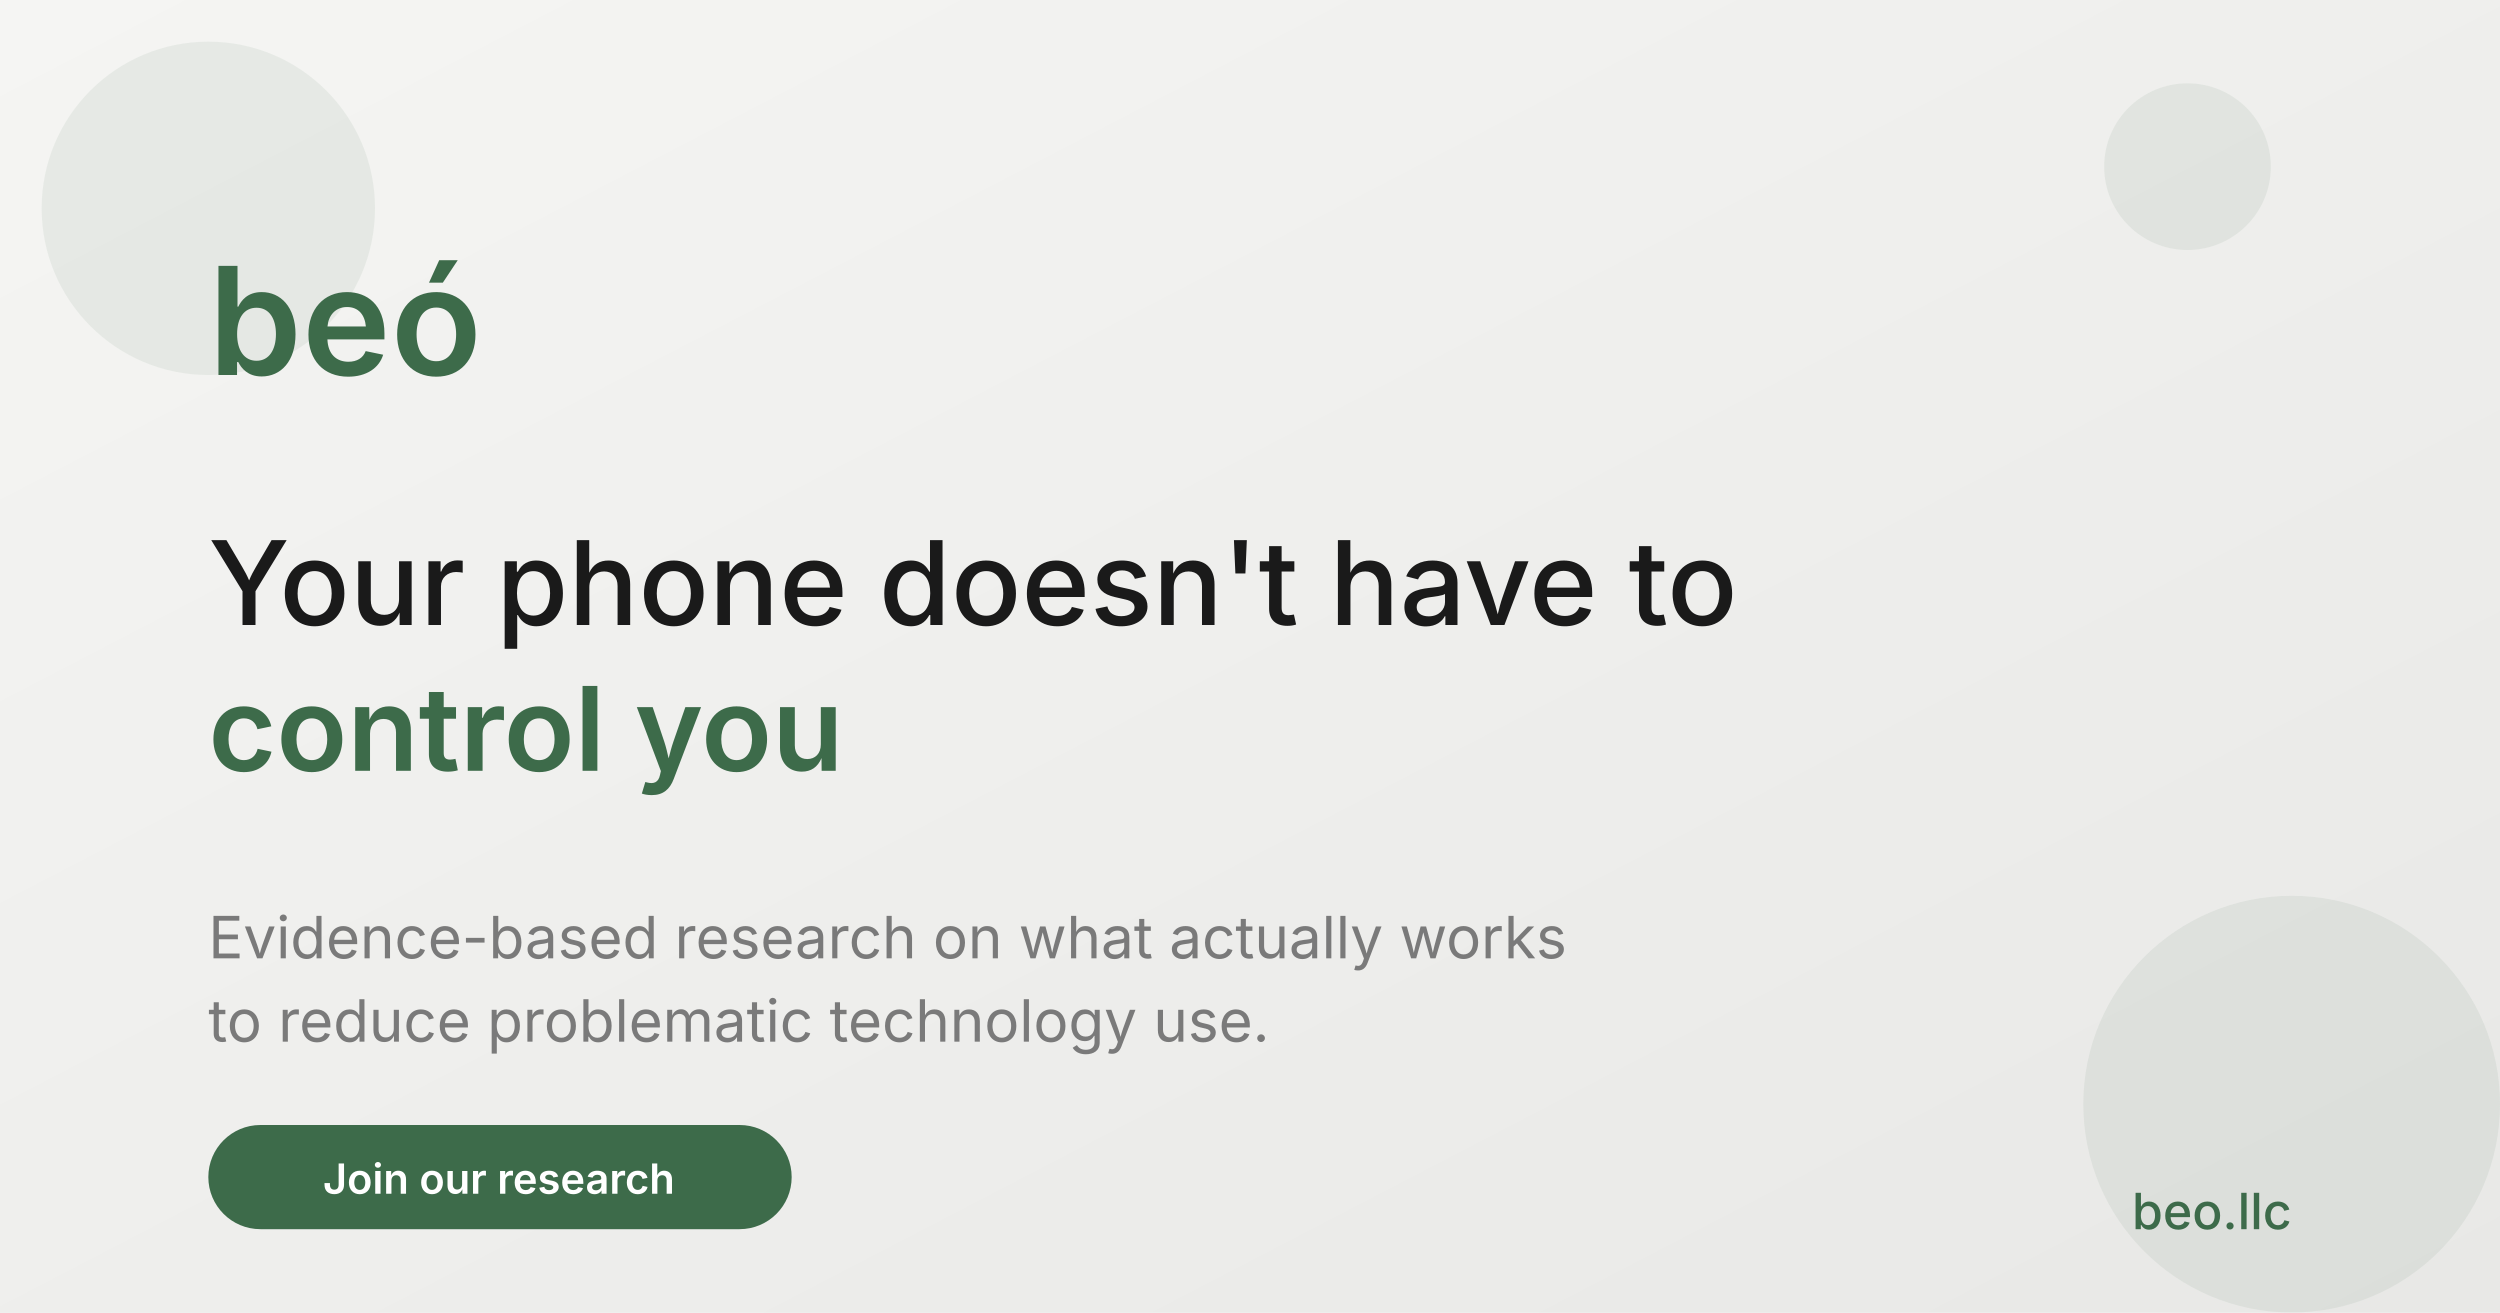
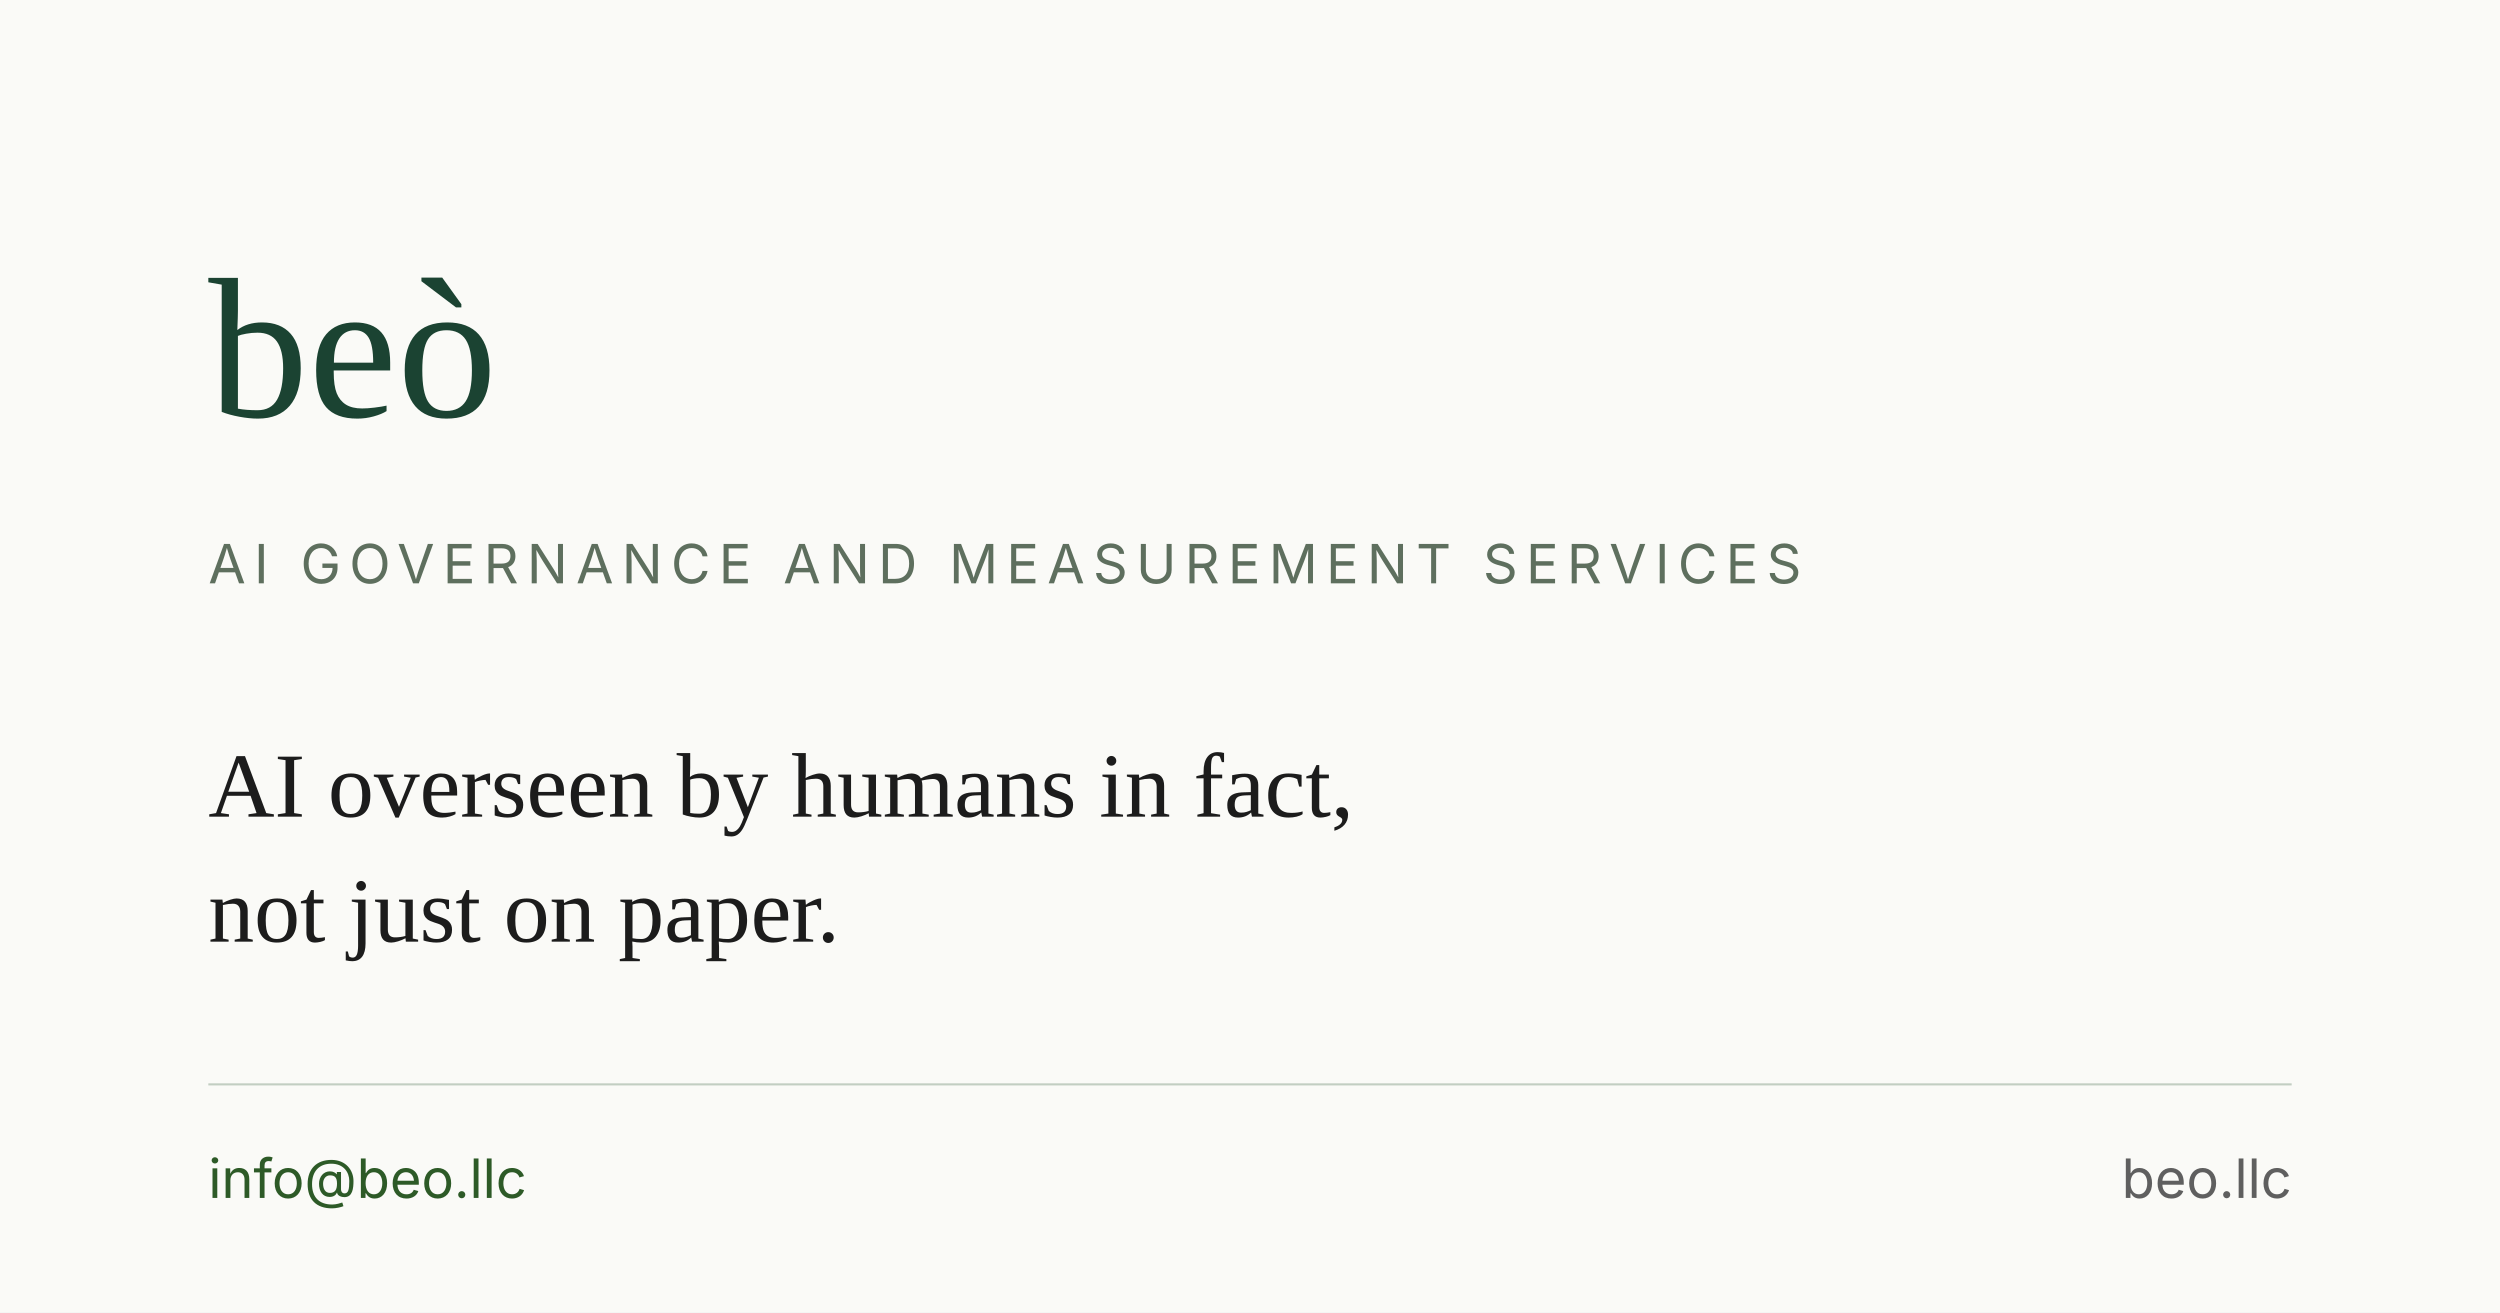
<svg xmlns="http://www.w3.org/2000/svg" width="1200" height="630">
-   <defs>
-     <linearGradient id="bg" x1="0%" y1="0%" x2="100%" y2="100%">
-       <stop offset="0%" style="stop-color:#F5F5F3" />
-       <stop offset="100%" style="stop-color:#E8E8E6" />
-     </linearGradient>
-   </defs>
-   <rect width="1200" height="630" fill="url(#bg)" />
-   <g opacity="0.08" fill="#3D6B4A">
-     <circle cx="100" cy="100" r="80" />
-     <circle cx="1100" cy="530" r="100" />
-     <circle cx="1050" cy="80" r="40" />
-   </g>
-   <text x="100" y="180" font-family="-apple-system, BlinkMacSystemFont, sans-serif" font-size="72" font-weight="600" fill="#3D6B4A">beó</text>
-   <text x="100" y="300" font-family="-apple-system, BlinkMacSystemFont, sans-serif" font-size="56" font-weight="500" fill="#1A1A1A">Your phone doesn't have to</text>
-   <text x="100" y="370" font-family="-apple-system, BlinkMacSystemFont, sans-serif" font-size="56" font-weight="600" fill="#3D6B4A">control you</text>
-   <text x="100" y="460" font-family="-apple-system, BlinkMacSystemFont, sans-serif" font-size="28" fill="#7A7A7A">Evidence-based research on what actually works</text>
-   <text x="100" y="500" font-family="-apple-system, BlinkMacSystemFont, sans-serif" font-size="28" fill="#7A7A7A">to reduce problematic technology use.</text>
-   <rect x="100" y="540" width="280" height="50" rx="25" fill="#3D6B4A" />
-   <text x="155" y="573" font-family="-apple-system, BlinkMacSystemFont, sans-serif" font-size="20" font-weight="600" fill="white">Join our research</text>
-   <text x="1100" y="590" font-family="-apple-system, BlinkMacSystemFont, sans-serif" font-size="24" font-weight="500" fill="#3D6B4A" text-anchor="end">beo.llc</text>
+   <rect width="1200" height="630" fill="#FAFAF7" />
+   <text x="100" y="200" font-family="Georgia, 'Times New Roman', serif" font-size="96" fill="#1B4332">beò</text>
+   <text x="100" y="280" font-family="-apple-system, BlinkMacSystemFont, 'Helvetica Neue', sans-serif" font-size="26" letter-spacing="4" fill="#5E6F5E">AI GOVERNANCE AND MEASUREMENT SERVICES</text>
+   <text x="100" y="392" font-family="Georgia, 'Times New Roman', serif" font-size="44" fill="#1C1C1C">AI overseen by humans in fact,</text>
+   <text x="100" y="452" font-family="Georgia, 'Times New Roman', serif" font-size="44" fill="#1C1C1C">not just on paper.</text>
+   <rect x="100" y="520" width="1000" height="1" fill="#C2CEC2" />
+   <text x="100" y="575" font-family="-apple-system, BlinkMacSystemFont, 'Helvetica Neue', sans-serif" font-size="26" fill="#2D5A27">info@beo.llc</text>
+   <text x="1100" y="575" font-family="-apple-system, BlinkMacSystemFont, 'Helvetica Neue', sans-serif" font-size="26" fill="#5F5F5F" text-anchor="end">beo.llc</text>
</svg>
